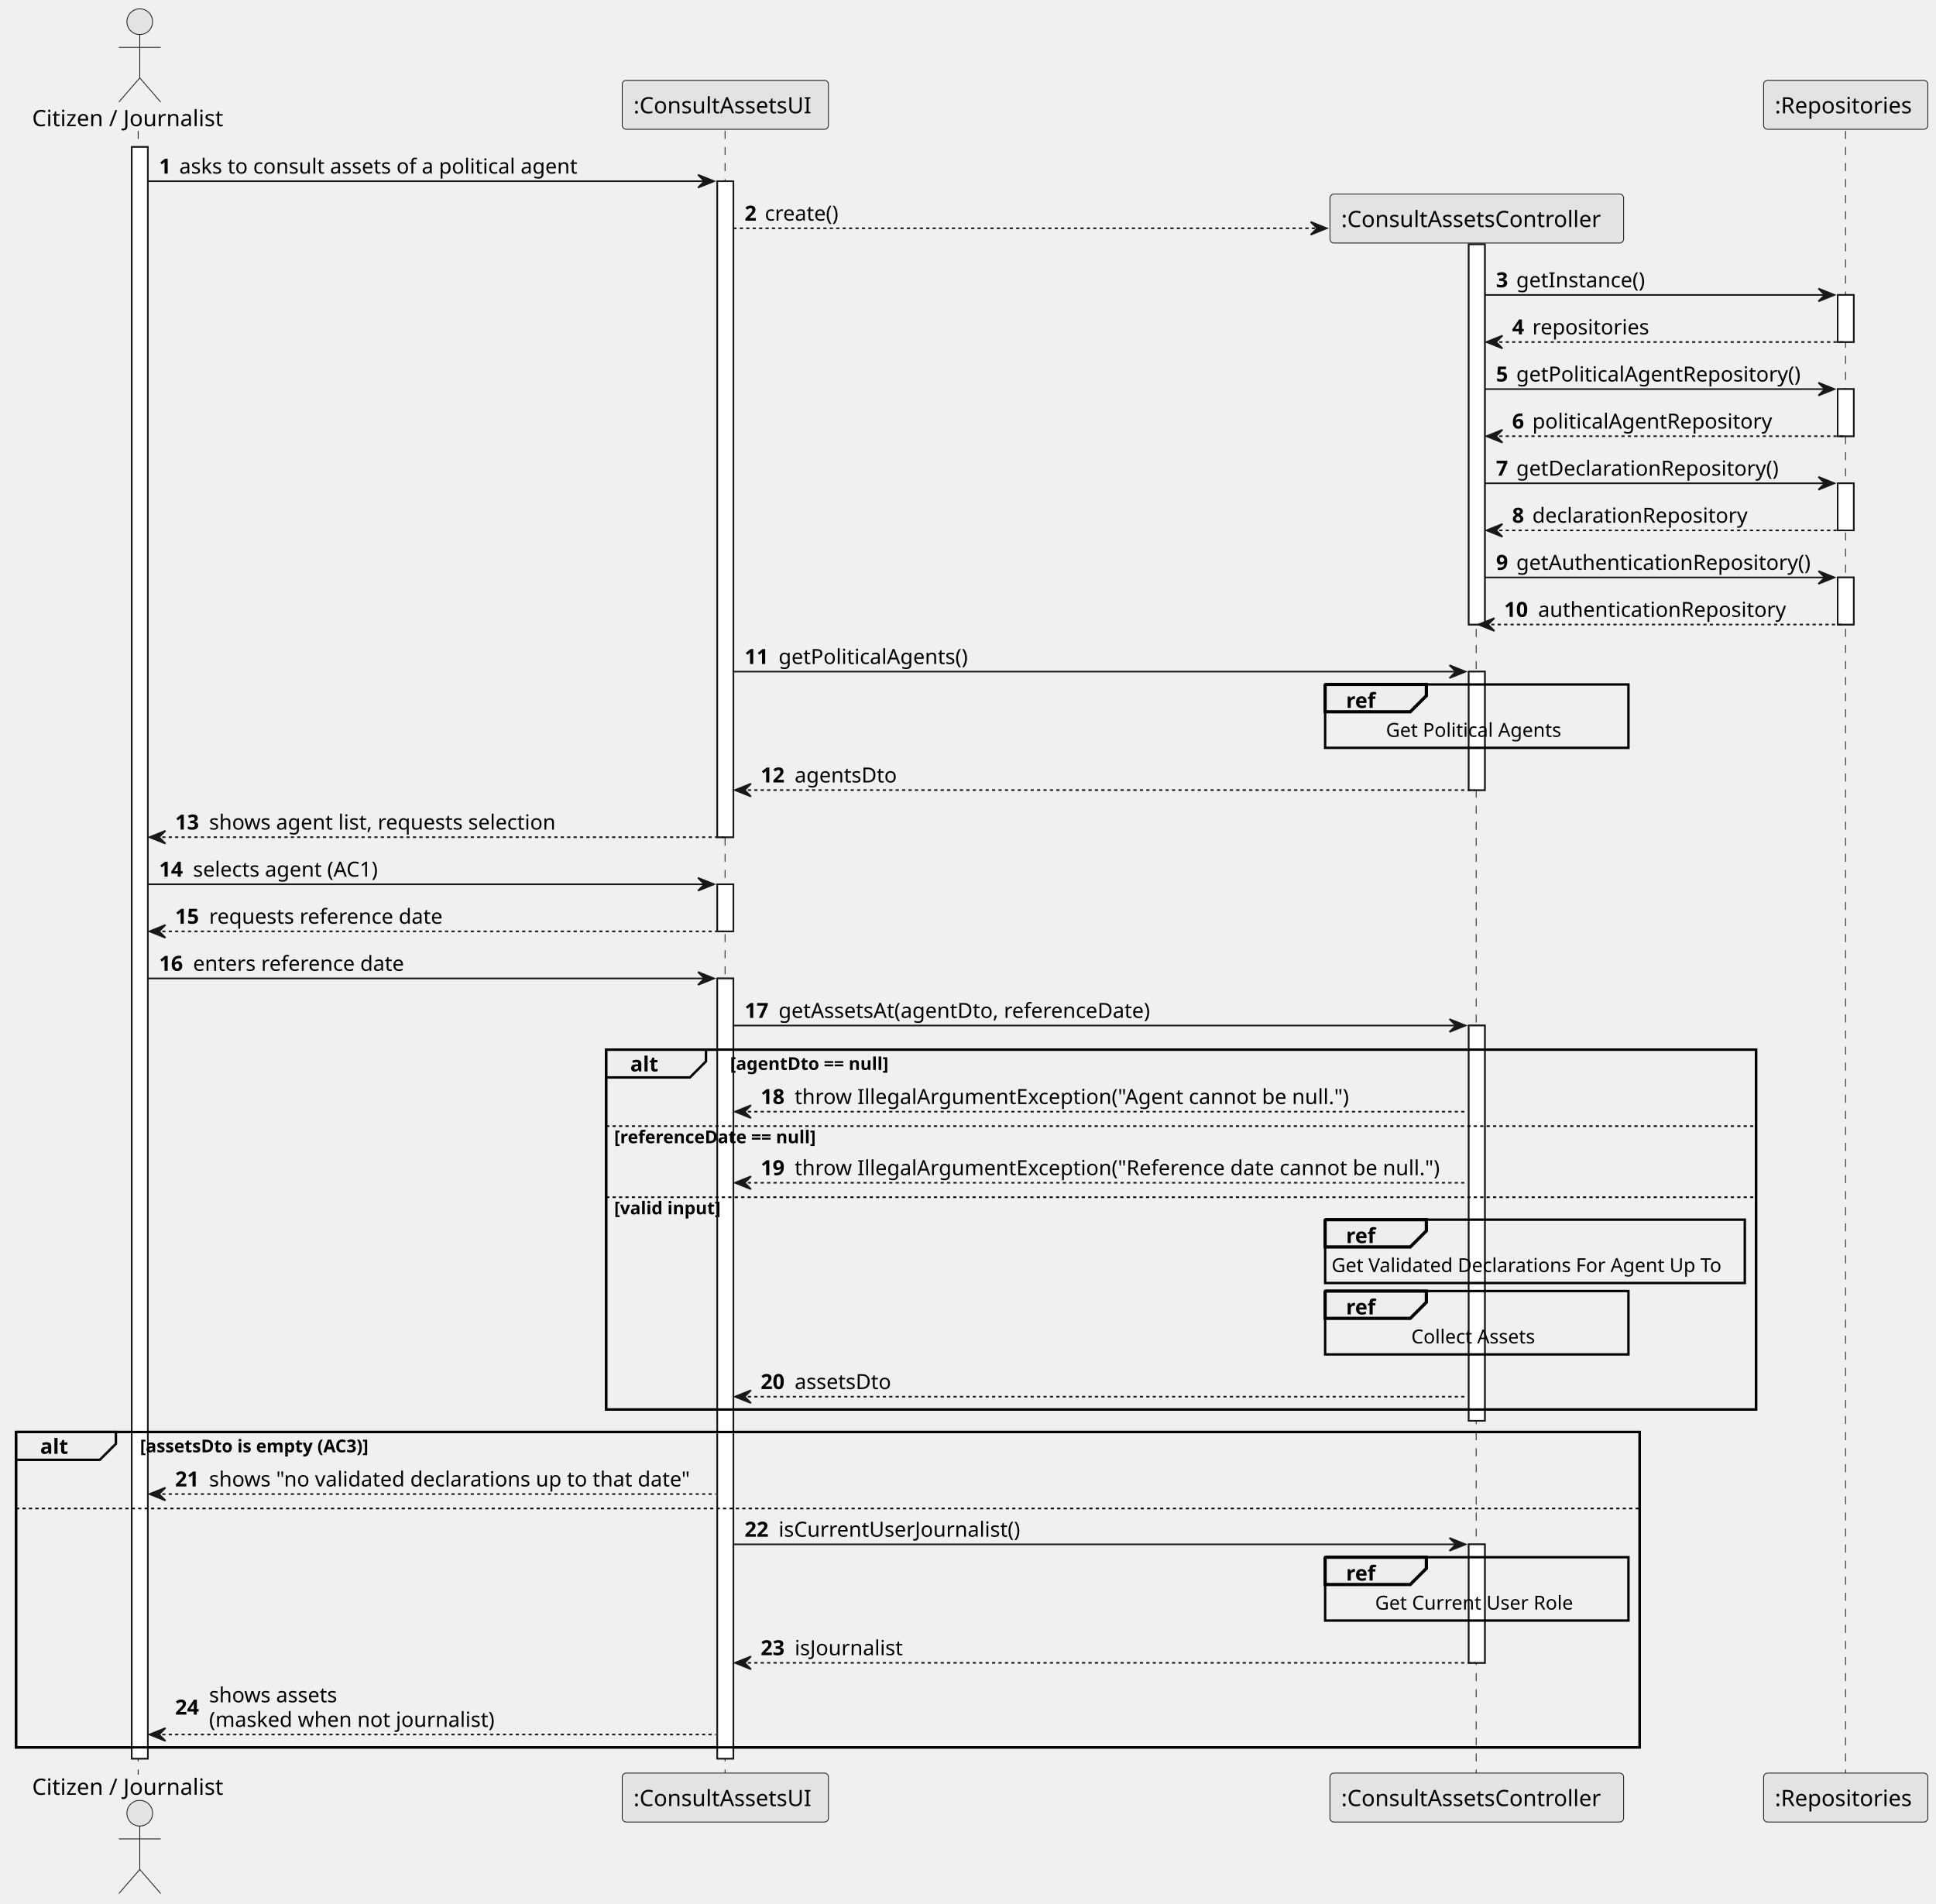
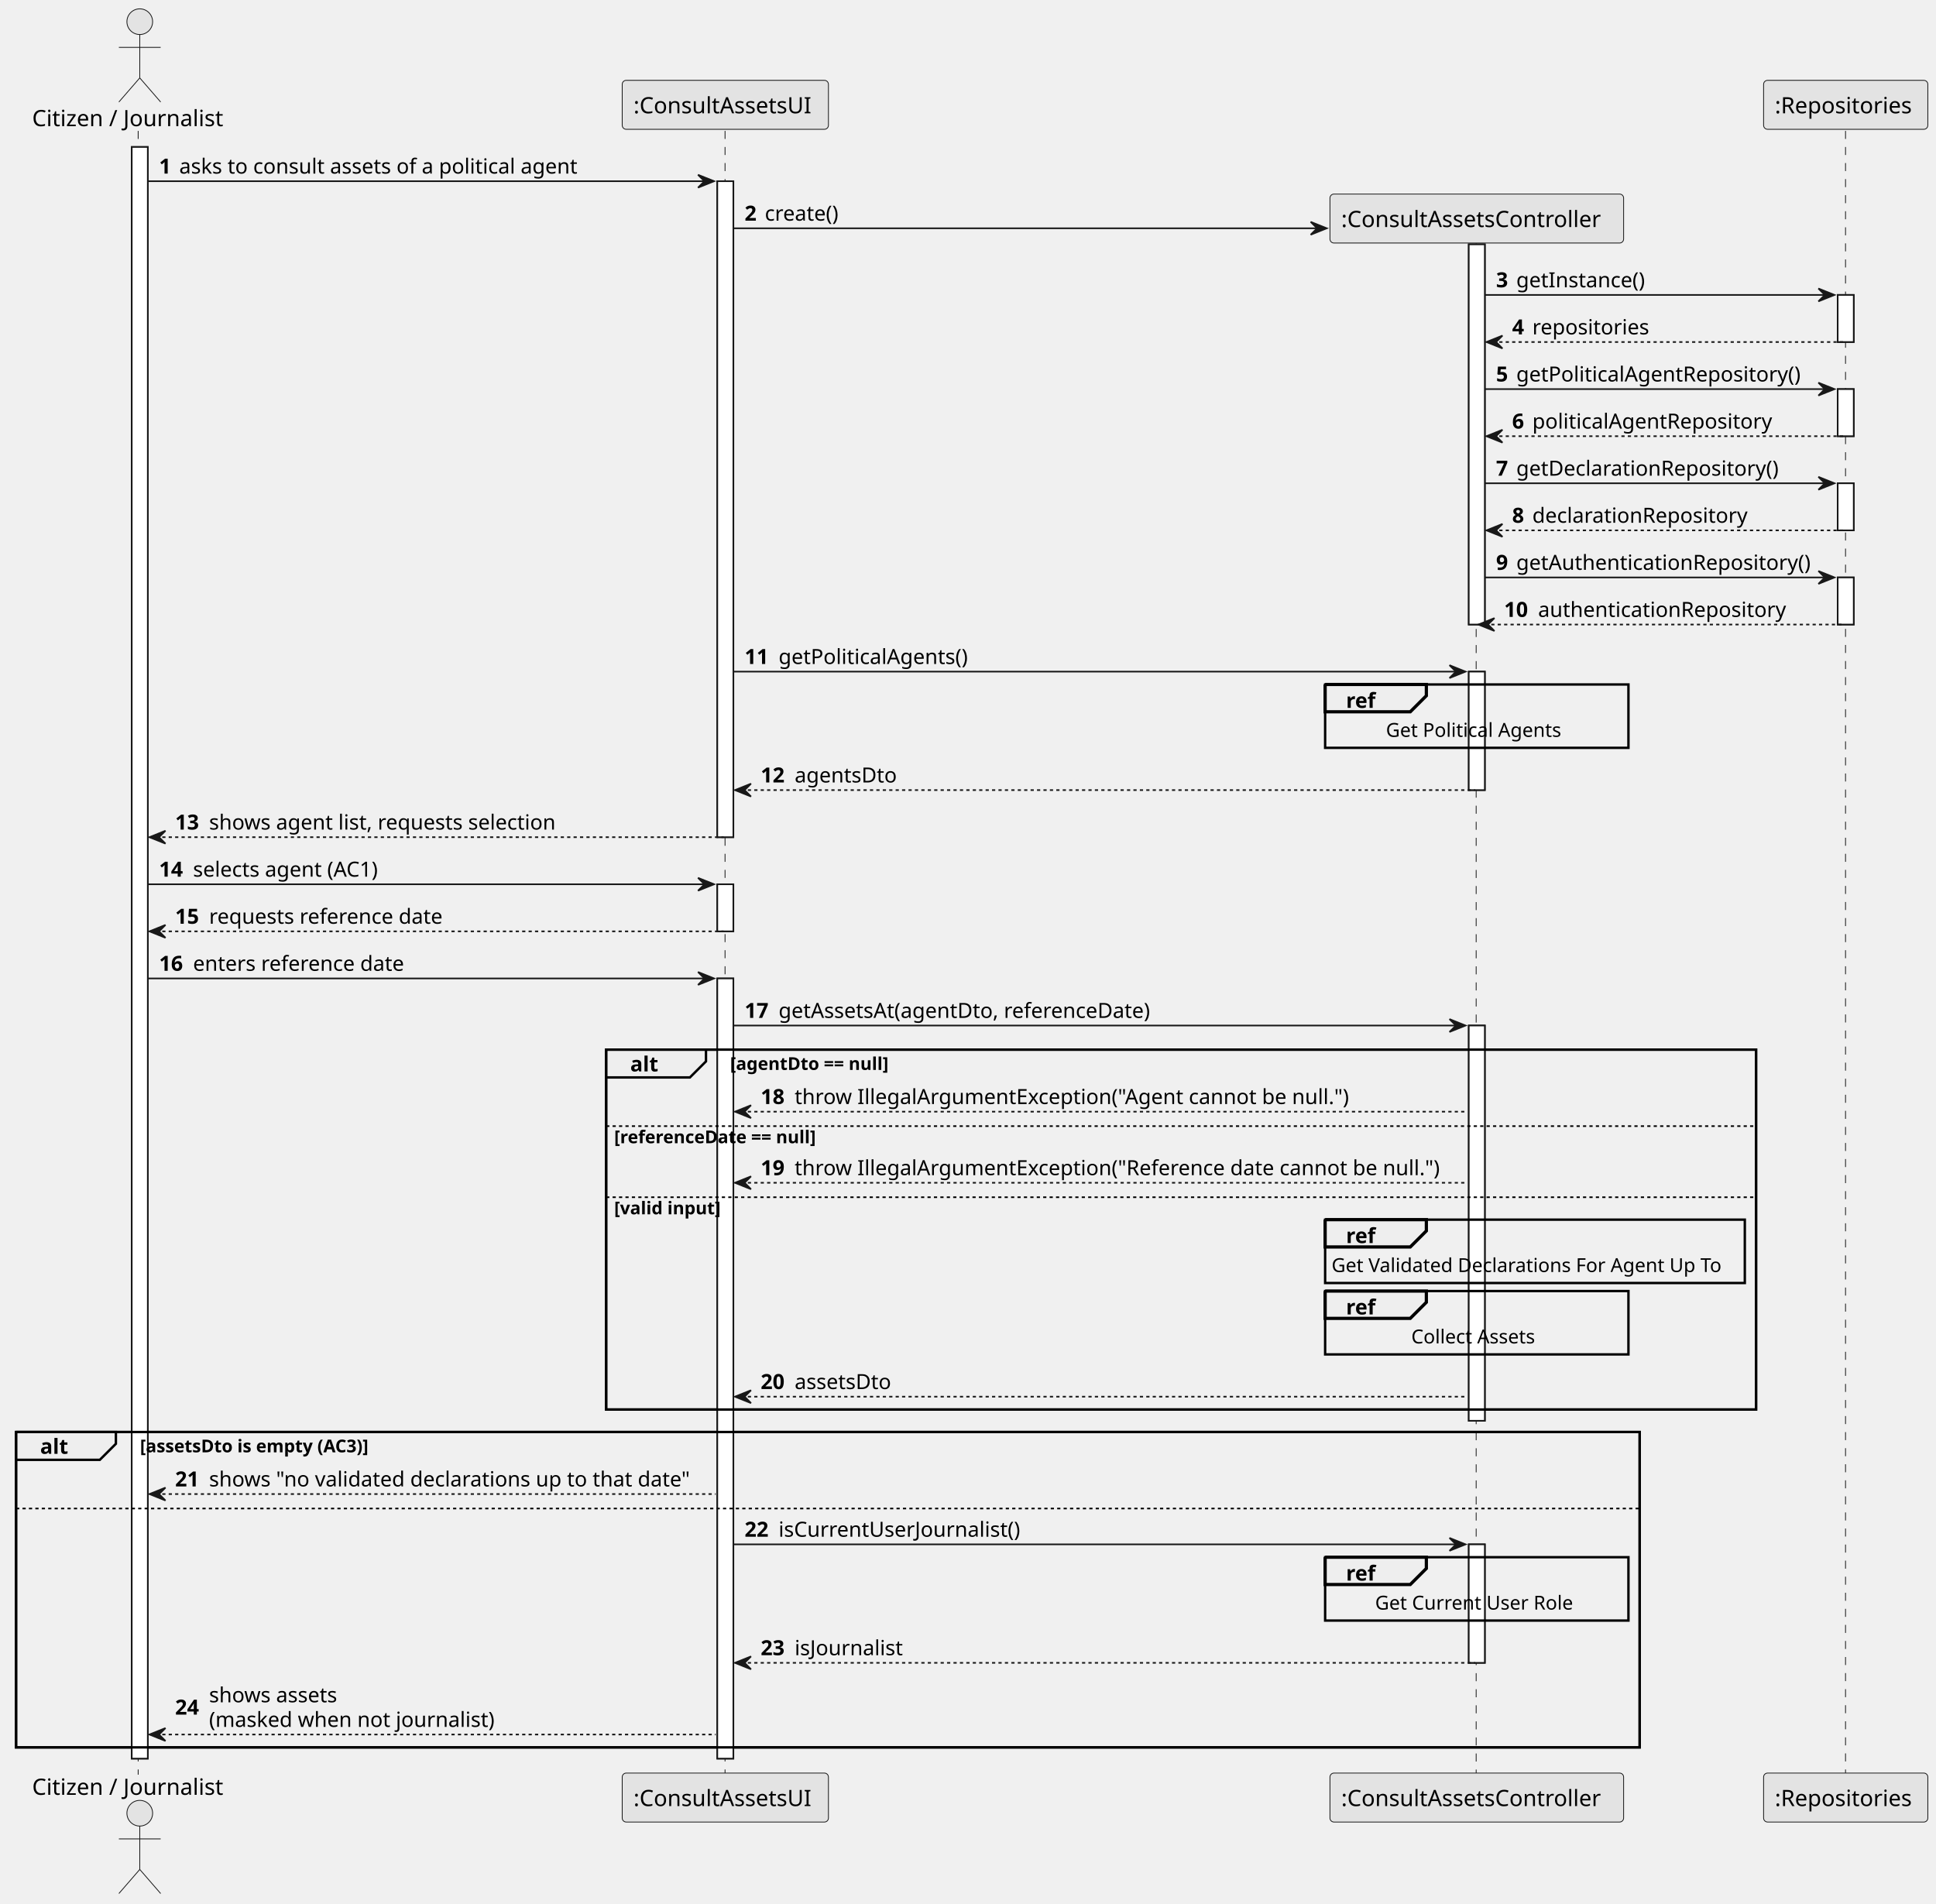
<svg xmlns="http://www.w3.org/2000/svg" contentStyleType="text/css" data-diagram-type="SEQUENCE" height="1185px" preserveAspectRatio="none" style="width:1205px;height:1185px;background:#FFFFFF;" version="1.1" viewBox="0 0 1205 1185" width="1205px" zoomAndPan="magnify">
  <defs />
  <g>
    <g>
      <rect fill="#FFFFFF" height="1003.246" style="stroke:#181818;stroke-width:1;" width="10" x="81.995" y="91.488" />
    </g>
    <g>
      <rect fill="#FFFFFF" height="408.348" style="stroke:#181818;stroke-width:1;" width="10" x="446.455" y="112.799" />
    </g>
    <g>
      <rect fill="#FFFFFF" height="29.311" style="stroke:#181818;stroke-width:1;" width="10" x="446.455" y="550.457" />
    </g>
    <g>
      <rect fill="#FFFFFF" height="485.656" style="stroke:#181818;stroke-width:1;" width="10" x="446.455" y="609.078" />
    </g>
    <g>
      <rect fill="#FFFFFF" height="236.662" style="stroke:#181818;stroke-width:1;" width="10" x="914.178" y="152.109" />
    </g>
    <g>
      <rect fill="#FFFFFF" height="73.754" style="stroke:#181818;stroke-width:1;" width="10" x="914.178" y="418.082" />
    </g>
    <g>
      <rect fill="#FFFFFF" height="246.039" style="stroke:#181818;stroke-width:1;" width="10" x="914.178" y="638.389" />
    </g>
    <g>
      <rect fill="#FFFFFF" height="73.754" style="stroke:#181818;stroke-width:1;" width="10" x="914.178" y="961.359" />
    </g>
    <g>
      <rect fill="#FFFFFF" height="29.311" style="stroke:#181818;stroke-width:1;" width="10" x="1143.803" y="183.598" />
    </g>
    <g>
      <rect fill="#FFFFFF" height="29.311" style="stroke:#181818;stroke-width:1;" width="10" x="1143.803" y="242.219" />
    </g>
    <g>
      <rect fill="#FFFFFF" height="29.311" style="stroke:#181818;stroke-width:1;" width="10" x="1143.803" y="300.84" />
    </g>
    <g>
      <rect fill="#FFFFFF" height="29.311" style="stroke:#181818;stroke-width:1;" width="10" x="1143.803" y="359.461" />
    </g>
    <rect fill="none" height="224.039" style="stroke:#000000;stroke-width:1.5;" width="715.723" x="377.279" y="653.389" />
    <rect fill="none" height="196.307" style="stroke:#000000;stroke-width:1.5;" width="1010.568" x="10" y="891.428" />
    <g class="participant-lifeline" data-entity-uid="part1" data-qualified-name="Actor" id="part1-lifeline">
      <g>
        <rect fill="#000000" fill-opacity="0" height="1023.246" width="8" x="82.995" y="81.488" />
        <line style="stroke:#181818;stroke-width:0.5;stroke-dasharray:5,5;" x1="86" x2="86" y1="81.488" y2="1104.734" />
      </g>
    </g>
    <g class="participant-lifeline" data-entity-uid="part2" data-qualified-name="UI" id="part2-lifeline">
      <g>
        <rect fill="#000000" fill-opacity="0" height="1023.246" width="8" x="447.455" y="81.488" />
        <line style="stroke:#181818;stroke-width:0.5;stroke-dasharray:5,5;" x1="451.279" x2="451.279" y1="81.488" y2="1104.734" />
      </g>
    </g>
    <g class="participant-lifeline" data-entity-uid="part3" data-qualified-name="CTRL" id="part3-lifeline">
      <g>
        <rect fill="#000000" fill-opacity="0" height="953.191" width="8" x="915.178" y="151.543" />
        <line style="stroke:#181818;stroke-width:0.5;stroke-dasharray:5,5;" x1="918.789" x2="918.789" y1="151.543" y2="1104.734" />
      </g>
    </g>
    <g class="participant-lifeline" data-entity-uid="part4" data-qualified-name="REPOS" id="part4-lifeline">
      <g>
        <rect fill="#000000" fill-opacity="0" height="1023.246" width="8" x="1144.803" y="81.488" />
        <line style="stroke:#181818;stroke-width:0.5;stroke-dasharray:5,5;" x1="1148.691" x2="1148.691" y1="81.488" y2="1104.734" />
      </g>
    </g>
    <g class="participant participant-head" data-entity-uid="part1" data-qualified-name="Actor" id="part1-head">
      <text fill="#000000" font-family="sans-serif" font-size="14" lengthAdjust="spacing" textLength="127.989" x="20" y="78.535">Citizen / Journalist</text>
      <ellipse cx="86.995" cy="13.5" fill="#E3E3E3" rx="8" ry="8" style="stroke:#181818;stroke-width:0.5;" />
      <path d="M86.995,21.5 L86.995,48.5 M73.995,29.5 L99.995,29.5 M86.995,48.5 L73.995,63.5 M86.995,48.5 L99.995,63.5" fill="none" style="stroke:#181818;stroke-width:0.5;" />
    </g>
    <g class="participant participant-tail" data-entity-uid="part1" data-qualified-name="Actor" id="part1-tail">
      <text fill="#000000" font-family="sans-serif" font-size="14" lengthAdjust="spacing" textLength="127.989" x="20" y="1117.27">Citizen / Journalist</text>
      <ellipse cx="86.995" cy="1128.723" fill="#E3E3E3" rx="8" ry="8" style="stroke:#181818;stroke-width:0.5;" />
      <path d="M86.995,1136.723 L86.995,1163.723 M73.995,1144.723 L99.995,1144.723 M86.995,1163.723 L73.995,1178.723 M86.995,1163.723 L99.995,1178.723" fill="none" style="stroke:#181818;stroke-width:0.5;" />
    </g>
    <g class="participant participant-head" data-entity-uid="part2" data-qualified-name="UI" id="part2-head">
      <rect fill="#E3E3E3" height="30.488" rx="2.5" ry="2.5" style="stroke:#181818;stroke-width:0.5;" width="128.352" x="387.279" y="50" />
      <text fill="#000000" font-family="sans-serif" font-size="14" lengthAdjust="spacing" textLength="114.352" x="394.279" y="70.535">:ConsultAssetsUI</text>
    </g>
    <g class="participant participant-tail" data-entity-uid="part2" data-qualified-name="UI" id="part2-tail">
      <rect fill="#E3E3E3" height="30.488" rx="2.5" ry="2.5" style="stroke:#181818;stroke-width:0.5;" width="128.352" x="387.279" y="1103.734" />
      <text fill="#000000" font-family="sans-serif" font-size="14" lengthAdjust="spacing" textLength="114.352" x="394.279" y="1124.27">:ConsultAssetsUI</text>
    </g>
    <g class="participant participant-tail" data-entity-uid="part3" data-qualified-name="CTRL" id="part3-tail">
      <rect fill="#E3E3E3" height="30.488" rx="2.5" ry="2.5" style="stroke:#181818;stroke-width:0.5;" width="182.779" x="827.789" y="1103.734" />
      <text fill="#000000" font-family="sans-serif" font-size="14" lengthAdjust="spacing" textLength="168.779" x="834.789" y="1124.27">:ConsultAssetsController</text>
    </g>
    <g class="participant participant-head" data-entity-uid="part4" data-qualified-name="REPOS" id="part4-head">
      <rect fill="#E3E3E3" height="30.488" rx="2.5" ry="2.5" style="stroke:#181818;stroke-width:0.5;" width="102.225" x="1097.691" y="50" />
      <text fill="#000000" font-family="sans-serif" font-size="14" lengthAdjust="spacing" textLength="88.225" x="1104.691" y="70.535">:Repositories</text>
    </g>
    <g class="participant participant-tail" data-entity-uid="part4" data-qualified-name="REPOS" id="part4-tail">
      <rect fill="#E3E3E3" height="30.488" rx="2.5" ry="2.5" style="stroke:#181818;stroke-width:0.5;" width="102.225" x="1097.691" y="1103.734" />
      <text fill="#000000" font-family="sans-serif" font-size="14" lengthAdjust="spacing" textLength="88.225" x="1104.691" y="1124.27">:Repositories</text>
    </g>
    <g>
      <rect fill="#FFFFFF" height="1003.246" style="stroke:#181818;stroke-width:1;" width="10" x="81.995" y="91.488" />
    </g>
    <g>
      <rect fill="#FFFFFF" height="408.348" style="stroke:#181818;stroke-width:1;" width="10" x="446.455" y="112.799" />
    </g>
    <g>
      <rect fill="#FFFFFF" height="29.311" style="stroke:#181818;stroke-width:1;" width="10" x="446.455" y="550.457" />
    </g>
    <g>
      <rect fill="#FFFFFF" height="485.656" style="stroke:#181818;stroke-width:1;" width="10" x="446.455" y="609.078" />
    </g>
    <g>
      <rect fill="#FFFFFF" height="236.662" style="stroke:#181818;stroke-width:1;" width="10" x="914.178" y="152.109" />
    </g>
    <g>
      <rect fill="#FFFFFF" height="73.754" style="stroke:#181818;stroke-width:1;" width="10" x="914.178" y="418.082" />
    </g>
    <g>
      <rect fill="#FFFFFF" height="246.039" style="stroke:#181818;stroke-width:1;" width="10" x="914.178" y="638.389" />
    </g>
    <g>
      <rect fill="#FFFFFF" height="73.754" style="stroke:#181818;stroke-width:1;" width="10" x="914.178" y="961.359" />
    </g>
    <g>
      <rect fill="#FFFFFF" height="29.311" style="stroke:#181818;stroke-width:1;" width="10" x="1143.803" y="183.598" />
    </g>
    <g>
      <rect fill="#FFFFFF" height="29.311" style="stroke:#181818;stroke-width:1;" width="10" x="1143.803" y="242.219" />
    </g>
    <g>
      <rect fill="#FFFFFF" height="29.311" style="stroke:#181818;stroke-width:1;" width="10" x="1143.803" y="300.84" />
    </g>
    <g>
      <rect fill="#FFFFFF" height="29.311" style="stroke:#181818;stroke-width:1;" width="10" x="1143.803" y="359.461" />
    </g>
    <g class="message" data-entity-1="part1" data-entity-2="part2" id="msg1">
      <polygon fill="#181818" points="434.455,108.799,444.455,112.799,434.455,116.799,438.455,112.799" style="stroke:#181818;stroke-width:1;" />
      <line style="stroke:#181818;stroke-width:1;" x1="91.995" x2="440.455" y1="112.799" y2="112.799" />
      <text fill="#000000" font-family="sans-serif" font-size="13" font-weight="bold" lengthAdjust="spacing" textLength="8.576" x="98.995" y="108.057">1</text>
      <text fill="#000000" font-family="sans-serif" font-size="13" lengthAdjust="spacing" textLength="260.165" x="111.57" y="108.057">asks to consult assets of a political agent</text>
    </g>
    <g class="message" data-entity-1="part2" data-entity-2="part3" id="msg2">
      <polygon fill="#181818" points="815.789,138.109,825.789,142.109,815.789,146.109,819.789,142.109" style="stroke:#181818;stroke-width:1;" />
-       <line style="stroke:#181818;stroke-width:1;stroke-dasharray:2,2;" x1="456.455" x2="821.789" y1="142.109" y2="142.109" />
+       <line style="stroke:#181818;stroke-width:1;" x1="456.455" x2="821.789" y1="142.109" y2="142.109" />
      <text fill="#000000" font-family="sans-serif" font-size="13" font-weight="bold" lengthAdjust="spacing" textLength="8.576" x="463.455" y="137.367">2</text>
      <text fill="#000000" font-family="sans-serif" font-size="13" lengthAdjust="spacing" textLength="46.96" x="476.03" y="137.367">create()</text>
    </g>
    <rect fill="#E3E3E3" height="30.488" rx="2.5" ry="2.5" style="stroke:#181818;stroke-width:0.5;" width="182.779" x="827.789" y="120.799" />
    <text fill="#000000" font-family="sans-serif" font-size="14" lengthAdjust="spacing" textLength="168.779" x="834.789" y="141.334">:ConsultAssetsController</text>
    <g class="message" data-entity-1="part3" data-entity-2="part4" id="msg4">
      <polygon fill="#181818" points="1131.803,179.598,1141.803,183.598,1131.803,187.598,1135.803,183.598" style="stroke:#181818;stroke-width:1;" />
      <line style="stroke:#181818;stroke-width:1;" x1="924.178" x2="1137.803" y1="183.598" y2="183.598" />
      <text fill="#000000" font-family="sans-serif" font-size="13" font-weight="bold" lengthAdjust="spacing" textLength="8.576" x="931.178" y="178.856">3</text>
      <text fill="#000000" font-family="sans-serif" font-size="13" lengthAdjust="spacing" textLength="81.117" x="943.754" y="178.856">getInstance()</text>
    </g>
    <g class="message" data-entity-1="part4" data-entity-2="part3" id="msg5">
      <polygon fill="#181818" points="935.178,208.908,925.178,212.908,935.178,216.908,931.178,212.908" style="stroke:#181818;stroke-width:1;" />
      <line style="stroke:#181818;stroke-width:1;stroke-dasharray:2,2;" x1="929.178" x2="1147.803" y1="212.908" y2="212.908" />
      <text fill="#000000" font-family="sans-serif" font-size="13" font-weight="bold" lengthAdjust="spacing" textLength="8.576" x="941.178" y="208.166">4</text>
      <text fill="#000000" font-family="sans-serif" font-size="13" lengthAdjust="spacing" textLength="74.909" x="953.754" y="208.166">repositories</text>
    </g>
    <g class="message" data-entity-1="part3" data-entity-2="part4" id="msg6">
      <polygon fill="#181818" points="1131.803,238.219,1141.803,242.219,1131.803,246.219,1135.803,242.219" style="stroke:#181818;stroke-width:1;" />
      <line style="stroke:#181818;stroke-width:1;" x1="924.178" x2="1137.803" y1="242.219" y2="242.219" />
      <text fill="#000000" font-family="sans-serif" font-size="13" font-weight="bold" lengthAdjust="spacing" textLength="8.576" x="931.178" y="237.477">5</text>
      <text fill="#000000" font-family="sans-serif" font-size="13" lengthAdjust="spacing" textLength="181.791" x="943.754" y="237.477">getPoliticalAgentRepository()</text>
    </g>
    <g class="message" data-entity-1="part4" data-entity-2="part3" id="msg7">
      <polygon fill="#181818" points="935.178,267.529,925.178,271.529,935.178,275.529,931.178,271.529" style="stroke:#181818;stroke-width:1;" />
      <line style="stroke:#181818;stroke-width:1;stroke-dasharray:2,2;" x1="929.178" x2="1147.803" y1="271.529" y2="271.529" />
      <text fill="#000000" font-family="sans-serif" font-size="13" font-weight="bold" lengthAdjust="spacing" textLength="8.576" x="941.178" y="266.787">6</text>
      <text fill="#000000" font-family="sans-serif" font-size="13" lengthAdjust="spacing" textLength="154.121" x="953.754" y="266.787">politicalAgentRepository</text>
    </g>
    <g class="message" data-entity-1="part3" data-entity-2="part4" id="msg8">
      <polygon fill="#181818" points="1131.803,296.84,1141.803,300.84,1131.803,304.84,1135.803,300.84" style="stroke:#181818;stroke-width:1;" />
      <line style="stroke:#181818;stroke-width:1;" x1="924.178" x2="1137.803" y1="300.84" y2="300.84" />
      <text fill="#000000" font-family="sans-serif" font-size="13" font-weight="bold" lengthAdjust="spacing" textLength="8.576" x="931.178" y="296.098">7</text>
      <text fill="#000000" font-family="sans-serif" font-size="13" lengthAdjust="spacing" textLength="167.388" x="943.754" y="296.098">getDeclarationRepository()</text>
    </g>
    <g class="message" data-entity-1="part4" data-entity-2="part3" id="msg9">
      <polygon fill="#181818" points="935.178,326.15,925.178,330.15,935.178,334.15,931.178,330.15" style="stroke:#181818;stroke-width:1;" />
      <line style="stroke:#181818;stroke-width:1;stroke-dasharray:2,2;" x1="929.178" x2="1147.803" y1="330.15" y2="330.15" />
      <text fill="#000000" font-family="sans-serif" font-size="13" font-weight="bold" lengthAdjust="spacing" textLength="8.576" x="941.178" y="325.408">8</text>
      <text fill="#000000" font-family="sans-serif" font-size="13" lengthAdjust="spacing" textLength="137.167" x="953.754" y="325.408">declarationRepository</text>
    </g>
    <g class="message" data-entity-1="part3" data-entity-2="part4" id="msg10">
      <polygon fill="#181818" points="1131.803,355.461,1141.803,359.461,1131.803,363.461,1135.803,359.461" style="stroke:#181818;stroke-width:1;" />
      <line style="stroke:#181818;stroke-width:1;" x1="924.178" x2="1137.803" y1="359.461" y2="359.461" />
      <text fill="#000000" font-family="sans-serif" font-size="13" font-weight="bold" lengthAdjust="spacing" textLength="8.576" x="931.178" y="354.719">9</text>
      <text fill="#000000" font-family="sans-serif" font-size="13" lengthAdjust="spacing" textLength="188.049" x="943.754" y="354.719">getAuthenticationRepository()</text>
    </g>
    <g class="message" data-entity-1="part4" data-entity-2="part3" id="msg11">
      <polygon fill="#181818" points="930.178,384.772,920.178,388.772,930.178,392.772,926.178,388.772" style="stroke:#181818;stroke-width:1;" />
      <line style="stroke:#181818;stroke-width:1;stroke-dasharray:2,2;" x1="924.178" x2="1147.803" y1="388.772" y2="388.772" />
      <text fill="#000000" font-family="sans-serif" font-size="13" font-weight="bold" lengthAdjust="spacing" textLength="17.151" x="936.178" y="384.029">10</text>
      <text fill="#000000" font-family="sans-serif" font-size="13" lengthAdjust="spacing" textLength="157.593" x="957.33" y="384.029">authenticationRepository</text>
    </g>
    <g class="message" data-entity-1="part2" data-entity-2="part3" id="msg12">
      <polygon fill="#181818" points="902.178,414.082,912.178,418.082,902.178,422.082,906.178,418.082" style="stroke:#181818;stroke-width:1;" />
      <line style="stroke:#181818;stroke-width:1;" x1="456.455" x2="908.178" y1="418.082" y2="418.082" />
      <text fill="#000000" font-family="sans-serif" font-size="13" font-weight="bold" lengthAdjust="spacing" textLength="17.151" x="463.455" y="413.34">11</text>
      <text fill="#000000" font-family="sans-serif" font-size="13" lengthAdjust="spacing" textLength="121.443" x="484.606" y="413.34">getPoliticalAgents()</text>
    </g>
    <rect fill="none" height="39.443" style="stroke:#000000;stroke-width:1.5;" width="188.779" x="824.789" y="426.082" />
    <path d="M824.789,426.082 L887.789,426.082 L887.789,433.082 L877.789,443.082 L824.789,443.082 L824.789,426.082" fill="#EEEEEE" style="stroke:#000000;stroke-width:2;" />
    <text fill="#000000" font-family="sans-serif" font-size="13" font-weight="bold" lengthAdjust="spacing" textLength="18.916" x="837.789" y="440.65">ref</text>
    <text fill="#000000" font-family="sans-serif" font-size="12" lengthAdjust="spacing" textLength="113.08" x="862.638" y="458.684">Get Political Agents</text>
    <g class="message" data-entity-1="part3" data-entity-2="part2" id="msg13">
      <polygon fill="#181818" points="467.455,487.836,457.455,491.836,467.455,495.836,463.455,491.836" style="stroke:#181818;stroke-width:1;" />
      <line style="stroke:#181818;stroke-width:1;stroke-dasharray:2,2;" x1="461.455" x2="918.178" y1="491.836" y2="491.836" />
      <text fill="#000000" font-family="sans-serif" font-size="13" font-weight="bold" lengthAdjust="spacing" textLength="17.151" x="473.455" y="487.094">12</text>
      <text fill="#000000" font-family="sans-serif" font-size="13" lengthAdjust="spacing" textLength="64.67" x="494.606" y="487.094">agentsDto</text>
    </g>
    <g class="message" data-entity-1="part2" data-entity-2="part1" id="msg14">
      <polygon fill="#181818" points="102.995,517.146,92.995,521.146,102.995,525.146,98.995,521.146" style="stroke:#181818;stroke-width:1;" />
      <line style="stroke:#181818;stroke-width:1;stroke-dasharray:2,2;" x1="96.995" x2="450.455" y1="521.146" y2="521.146" />
      <text fill="#000000" font-family="sans-serif" font-size="13" font-weight="bold" lengthAdjust="spacing" textLength="17.151" x="108.995" y="516.404">13</text>
      <text fill="#000000" font-family="sans-serif" font-size="13" lengthAdjust="spacing" textLength="224.726" x="130.146" y="516.404">shows agent list, requests selection</text>
    </g>
    <g class="message" data-entity-1="part1" data-entity-2="part2" id="msg15">
      <polygon fill="#181818" points="434.455,546.457,444.455,550.457,434.455,554.457,438.455,550.457" style="stroke:#181818;stroke-width:1;" />
      <line style="stroke:#181818;stroke-width:1;" x1="91.995" x2="440.455" y1="550.457" y2="550.457" />
      <text fill="#000000" font-family="sans-serif" font-size="13" font-weight="bold" lengthAdjust="spacing" textLength="17.151" x="98.995" y="545.715">14</text>
      <text fill="#000000" font-family="sans-serif" font-size="13" lengthAdjust="spacing" textLength="121.342" x="120.146" y="545.715">selects agent (AC1)</text>
    </g>
    <g class="message" data-entity-1="part2" data-entity-2="part1" id="msg16">
      <polygon fill="#181818" points="102.995,575.768,92.995,579.768,102.995,583.768,98.995,579.768" style="stroke:#181818;stroke-width:1;" />
      <line style="stroke:#181818;stroke-width:1;stroke-dasharray:2,2;" x1="96.995" x2="450.455" y1="579.768" y2="579.768" />
      <text fill="#000000" font-family="sans-serif" font-size="13" font-weight="bold" lengthAdjust="spacing" textLength="17.151" x="108.995" y="575.025">15</text>
      <text fill="#000000" font-family="sans-serif" font-size="13" lengthAdjust="spacing" textLength="148.98" x="130.146" y="575.025">requests reference date</text>
    </g>
    <g class="message" data-entity-1="part1" data-entity-2="part2" id="msg17">
      <polygon fill="#181818" points="434.455,605.078,444.455,609.078,434.455,613.078,438.455,609.078" style="stroke:#181818;stroke-width:1;" />
      <line style="stroke:#181818;stroke-width:1;" x1="91.995" x2="440.455" y1="609.078" y2="609.078" />
      <text fill="#000000" font-family="sans-serif" font-size="13" font-weight="bold" lengthAdjust="spacing" textLength="17.151" x="98.995" y="604.336">16</text>
      <text fill="#000000" font-family="sans-serif" font-size="13" lengthAdjust="spacing" textLength="134.17" x="120.146" y="604.336">enters reference date</text>
    </g>
    <g class="message" data-entity-1="part2" data-entity-2="part3" id="msg18">
      <polygon fill="#181818" points="902.178,634.389,912.178,638.389,902.178,642.389,906.178,638.389" style="stroke:#181818;stroke-width:1;" />
      <line style="stroke:#181818;stroke-width:1;" x1="456.455" x2="908.178" y1="638.389" y2="638.389" />
      <text fill="#000000" font-family="sans-serif" font-size="13" font-weight="bold" lengthAdjust="spacing" textLength="17.151" x="463.455" y="633.646">17</text>
      <text fill="#000000" font-family="sans-serif" font-size="13" lengthAdjust="spacing" textLength="237.859" x="484.606" y="633.646">getAssetsAt(agentDto, referenceDate)</text>
    </g>
    <path d="M377.279,653.389 L439.418,653.389 L439.418,660.699 L429.418,670.699 L377.279,670.699 L377.279,653.389" fill="#EEEEEE" style="stroke:#000000;stroke-width:1.5;" />
    <rect fill="none" height="224.039" style="stroke:#000000;stroke-width:1.5;" width="715.723" x="377.279" y="653.389" />
    <text fill="#000000" font-family="sans-serif" font-size="13" font-weight="bold" lengthAdjust="spacing" textLength="17.139" x="392.279" y="666.957">alt</text>
    <text fill="#000000" font-family="sans-serif" font-size="11" font-weight="bold" lengthAdjust="spacing" textLength="106.562" x="454.418" y="666.023">[agentDto == null]</text>
    <g class="message" data-entity-1="part3" data-entity-2="part2" id="msg19">
      <polygon fill="#181818" points="467.455,688.01,457.455,692.01,467.455,696.01,463.455,692.01" style="stroke:#181818;stroke-width:1;" />
      <line style="stroke:#181818;stroke-width:1;stroke-dasharray:2,2;" x1="461.455" x2="913.178" y1="692.01" y2="692.01" />
      <text fill="#000000" font-family="sans-serif" font-size="13" font-weight="bold" lengthAdjust="spacing" textLength="17.151" x="473.455" y="687.268">18</text>
      <text fill="#000000" font-family="sans-serif" font-size="13" lengthAdjust="spacing" textLength="356.224" x="494.606" y="687.268">throw IllegalArgumentException("Agent cannot be null.")</text>
    </g>
    <line style="stroke:#000000;stroke-width:1;stroke-dasharray:2,2;" x1="377.279" x2="1093.002" y1="701.01" y2="701.01" />
    <text fill="#000000" font-family="sans-serif" font-size="11" font-weight="bold" lengthAdjust="spacing" textLength="134.019" x="382.279" y="711.644">[referenceDate == null]</text>
    <g class="message" data-entity-1="part3" data-entity-2="part2" id="msg20">
      <polygon fill="#181818" points="467.455,732.275,457.455,736.275,467.455,740.275,463.455,736.275" style="stroke:#181818;stroke-width:1;" />
      <line style="stroke:#181818;stroke-width:1;stroke-dasharray:2,2;" x1="461.455" x2="913.178" y1="736.275" y2="736.275" />
      <text fill="#000000" font-family="sans-serif" font-size="13" font-weight="bold" lengthAdjust="spacing" textLength="17.151" x="473.455" y="731.533">19</text>
      <text fill="#000000" font-family="sans-serif" font-size="13" lengthAdjust="spacing" textLength="412.572" x="494.606" y="731.533">throw IllegalArgumentException("Reference date cannot be null.")</text>
    </g>
    <line style="stroke:#000000;stroke-width:1;stroke-dasharray:2,2;" x1="377.279" x2="1093.002" y1="745.275" y2="745.275" />
    <text fill="#000000" font-family="sans-serif" font-size="11" font-weight="bold" lengthAdjust="spacing" textLength="68.986" x="382.279" y="755.91">[valid input]</text>
    <rect fill="none" height="39.443" style="stroke:#000000;stroke-width:1.5;" width="261.213" x="824.789" y="759.231" />
    <path d="M824.789,759.231 L887.789,759.231 L887.789,766.231 L877.789,776.231 L824.789,776.231 L824.789,759.231" fill="#EEEEEE" style="stroke:#000000;stroke-width:2;" />
    <text fill="#000000" font-family="sans-serif" font-size="13" font-weight="bold" lengthAdjust="spacing" textLength="18.916" x="837.789" y="773.799">ref</text>
    <text fill="#000000" font-family="sans-serif" font-size="12" lengthAdjust="spacing" textLength="253.213" x="828.789" y="791.832">Get Validated Declarations For Agent Up To</text>
    <rect fill="none" height="39.443" style="stroke:#000000;stroke-width:1.5;" width="188.779" x="824.789" y="803.674" />
    <path d="M824.789,803.674 L887.789,803.674 L887.789,810.674 L877.789,820.674 L824.789,820.674 L824.789,803.674" fill="#EEEEEE" style="stroke:#000000;stroke-width:2;" />
    <text fill="#000000" font-family="sans-serif" font-size="13" font-weight="bold" lengthAdjust="spacing" textLength="18.916" x="837.789" y="818.242">ref</text>
    <text fill="#000000" font-family="sans-serif" font-size="12" lengthAdjust="spacing" textLength="81.533" x="878.412" y="836.275">Collect Assets</text>
    <g class="message" data-entity-1="part3" data-entity-2="part2" id="msg21">
      <polygon fill="#181818" points="467.455,865.428,457.455,869.428,467.455,873.428,463.455,869.428" style="stroke:#181818;stroke-width:1;" />
      <line style="stroke:#181818;stroke-width:1;stroke-dasharray:2,2;" x1="461.455" x2="913.178" y1="869.428" y2="869.428" />
      <text fill="#000000" font-family="sans-serif" font-size="13" font-weight="bold" lengthAdjust="spacing" textLength="17.151" x="473.455" y="864.686">20</text>
      <text fill="#000000" font-family="sans-serif" font-size="13" lengthAdjust="spacing" textLength="61.75" x="494.606" y="864.686">assetsDto</text>
    </g>
    <path d="M10,891.428 L72.139,891.428 L72.139,898.738 L62.139,908.738 L10,908.738 L10,891.428" fill="#EEEEEE" style="stroke:#000000;stroke-width:1.5;" />
    <rect fill="none" height="196.307" style="stroke:#000000;stroke-width:1.5;" width="1010.568" x="10" y="891.428" />
    <text fill="#000000" font-family="sans-serif" font-size="13" font-weight="bold" lengthAdjust="spacing" textLength="17.139" x="25" y="904.996">alt</text>
    <text fill="#000000" font-family="sans-serif" font-size="11" font-weight="bold" lengthAdjust="spacing" textLength="151.68" x="87.139" y="904.062">[assetsDto is empty (AC3)]</text>
    <g class="message" data-entity-1="part2" data-entity-2="part1" id="msg22">
      <polygon fill="#181818" points="102.995,926.049,92.995,930.049,102.995,934.049,98.995,930.049" style="stroke:#181818;stroke-width:1;" />
      <line style="stroke:#181818;stroke-width:1;stroke-dasharray:2,2;" x1="96.995" x2="445.455" y1="930.049" y2="930.049" />
      <text fill="#000000" font-family="sans-serif" font-size="13" font-weight="bold" lengthAdjust="spacing" textLength="17.151" x="108.995" y="925.307">21</text>
      <text fill="#000000" font-family="sans-serif" font-size="13" lengthAdjust="spacing" textLength="309.309" x="130.146" y="925.307">shows "no validated declarations up to that date"</text>
    </g>
    <line style="stroke:#000000;stroke-width:1;stroke-dasharray:2,2;" x1="10" x2="1020.568" y1="939.049" y2="939.049" />
    <g class="message" data-entity-1="part2" data-entity-2="part3" id="msg23">
      <polygon fill="#181818" points="902.178,957.359,912.178,961.359,902.178,965.359,906.178,961.359" style="stroke:#181818;stroke-width:1;" />
      <line style="stroke:#181818;stroke-width:1;" x1="456.455" x2="908.178" y1="961.359" y2="961.359" />
      <text fill="#000000" font-family="sans-serif" font-size="13" font-weight="bold" lengthAdjust="spacing" textLength="17.151" x="463.455" y="956.617">22</text>
      <text fill="#000000" font-family="sans-serif" font-size="13" lengthAdjust="spacing" textLength="154.578" x="484.606" y="956.617">isCurrentUserJournalist()</text>
    </g>
    <rect fill="none" height="39.443" style="stroke:#000000;stroke-width:1.5;" width="188.779" x="824.789" y="969.359" />
    <path d="M824.789,969.359 L887.789,969.359 L887.789,976.359 L877.789,986.359 L824.789,986.359 L824.789,969.359" fill="#EEEEEE" style="stroke:#000000;stroke-width:2;" />
    <text fill="#000000" font-family="sans-serif" font-size="13" font-weight="bold" lengthAdjust="spacing" textLength="18.916" x="837.789" y="983.928">ref</text>
    <text fill="#000000" font-family="sans-serif" font-size="12" lengthAdjust="spacing" textLength="126.568" x="855.894" y="1001.961">Get Current User Role</text>
    <g class="message" data-entity-1="part3" data-entity-2="part2" id="msg24">
      <polygon fill="#181818" points="467.455,1031.113,457.455,1035.113,467.455,1039.113,463.455,1035.113" style="stroke:#181818;stroke-width:1;" />
      <line style="stroke:#181818;stroke-width:1;stroke-dasharray:2,2;" x1="461.455" x2="918.178" y1="1035.113" y2="1035.113" />
      <text fill="#000000" font-family="sans-serif" font-size="13" font-weight="bold" lengthAdjust="spacing" textLength="17.151" x="473.455" y="1030.371">23</text>
      <text fill="#000000" font-family="sans-serif" font-size="13" lengthAdjust="spacing" textLength="70.053" x="494.606" y="1030.371">isJournalist</text>
    </g>
    <g class="message" data-entity-1="part2" data-entity-2="part1" id="msg25">
      <polygon fill="#181818" points="102.995,1075.734,92.995,1079.734,102.995,1083.734,98.995,1079.734" style="stroke:#181818;stroke-width:1;" />
      <line style="stroke:#181818;stroke-width:1;stroke-dasharray:2,2;" x1="96.995" x2="445.455" y1="1079.734" y2="1079.734" />
      <text fill="#000000" font-family="sans-serif" font-size="13" font-weight="bold" lengthAdjust="spacing" textLength="17.151" x="108.995" y="1067.337">24</text>
      <text fill="#000000" font-family="sans-serif" font-size="13" lengthAdjust="spacing" textLength="82.602" x="130.146" y="1059.682">shows assets</text>
      <text fill="#000000" font-family="sans-serif" font-size="13" lengthAdjust="spacing" textLength="183.65" x="130.146" y="1074.992">(masked when not journalist)</text>
    </g>
  </g>
</svg>
